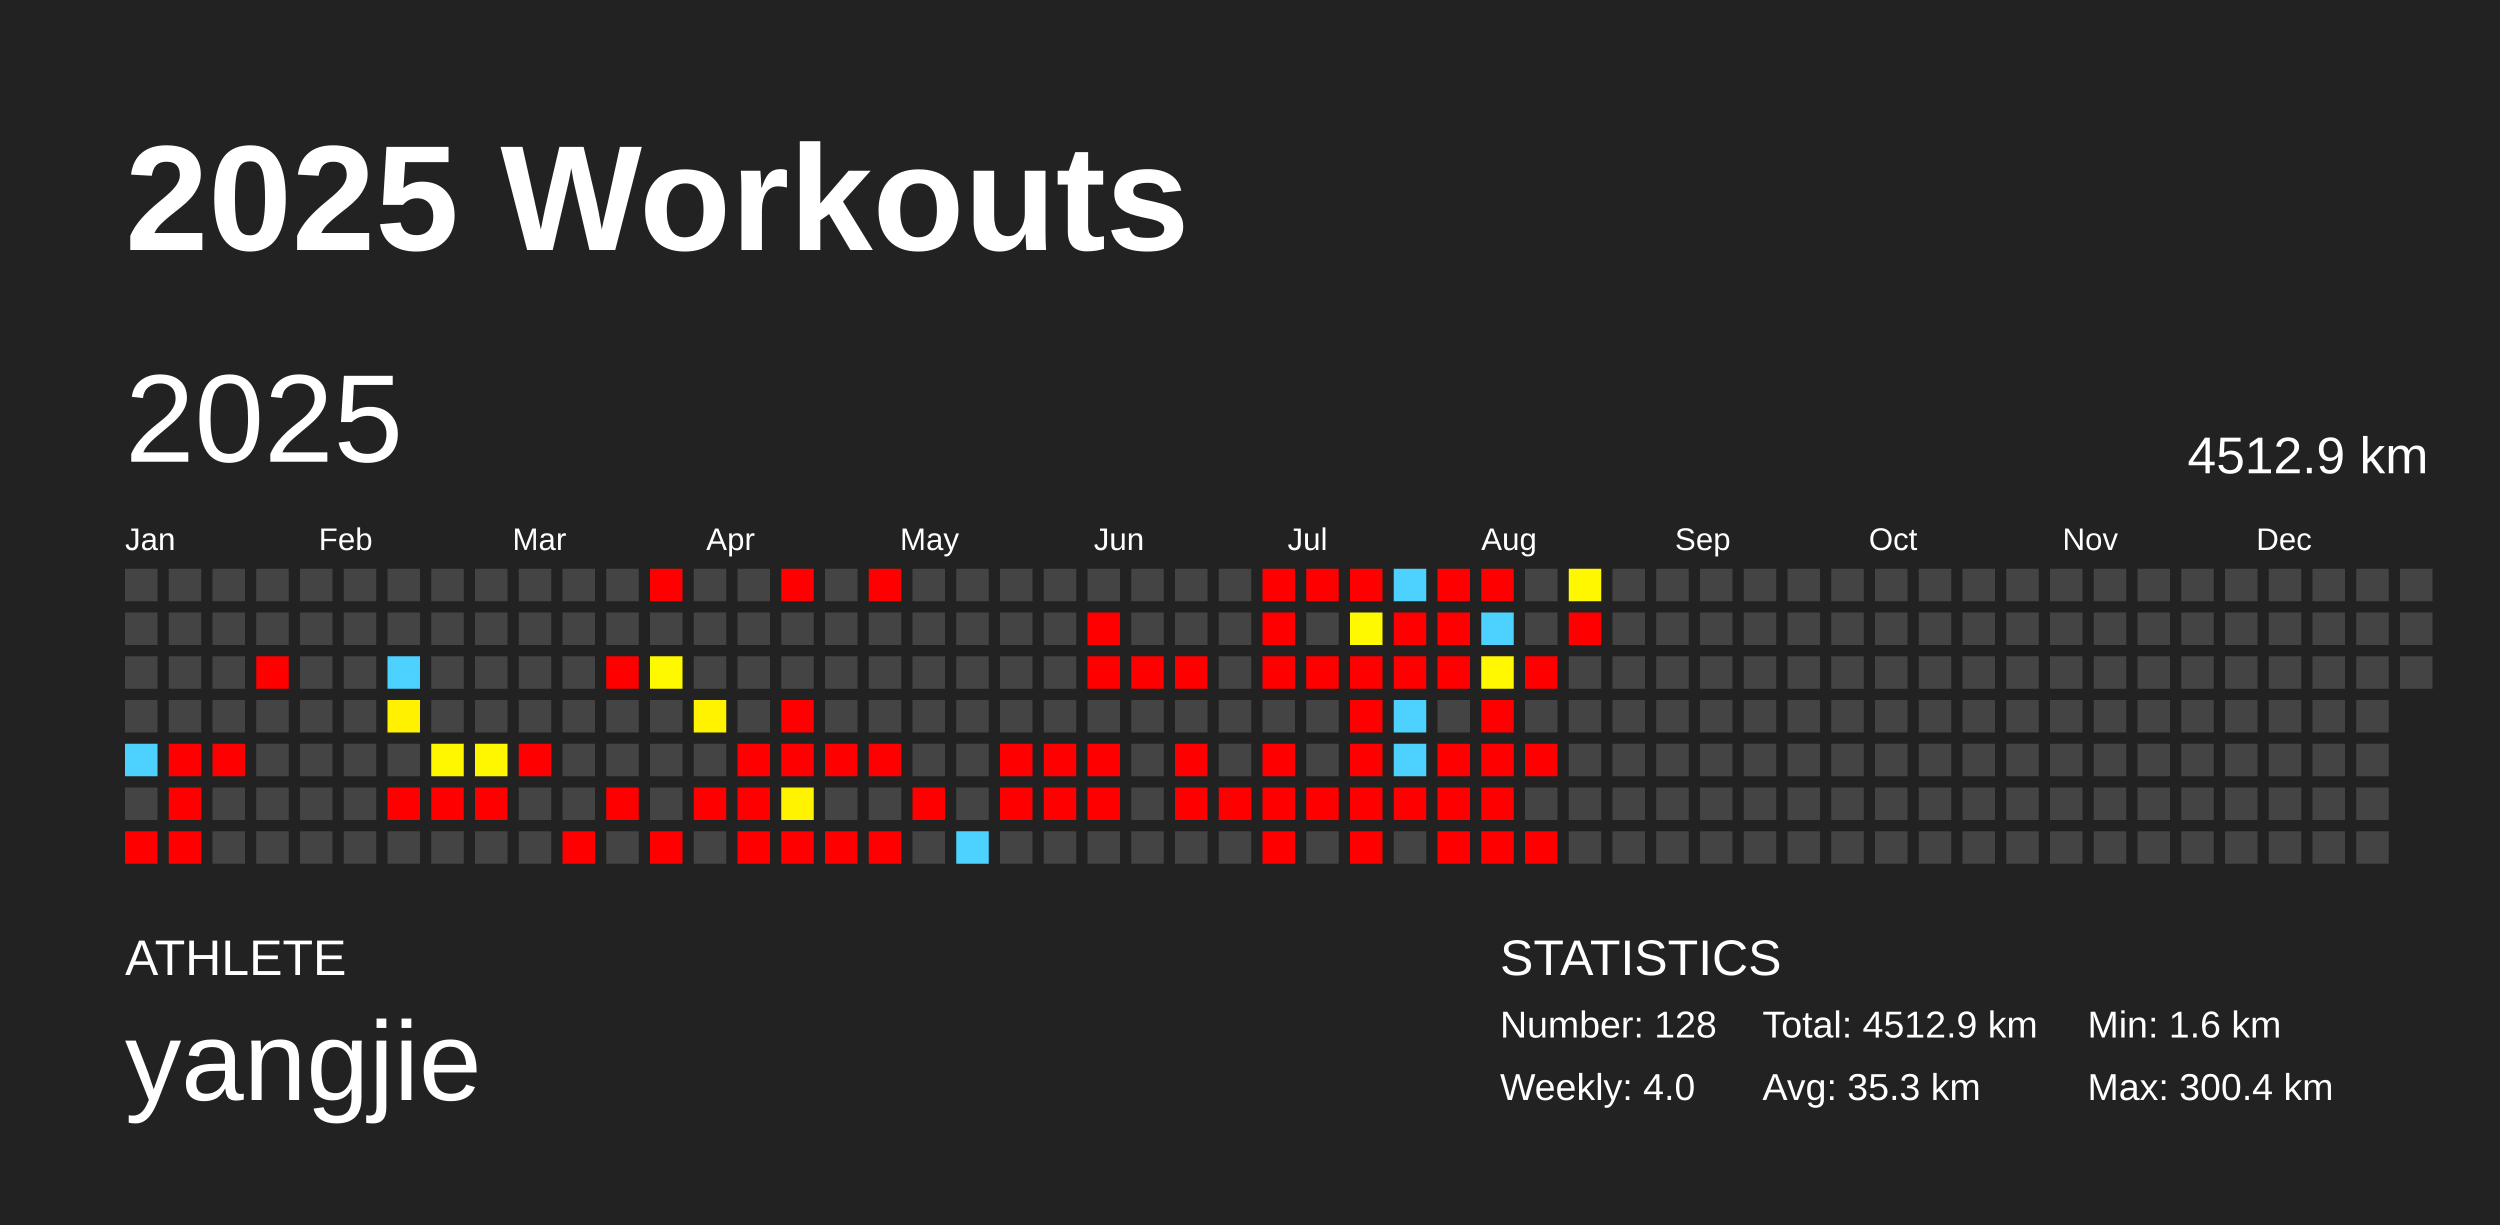
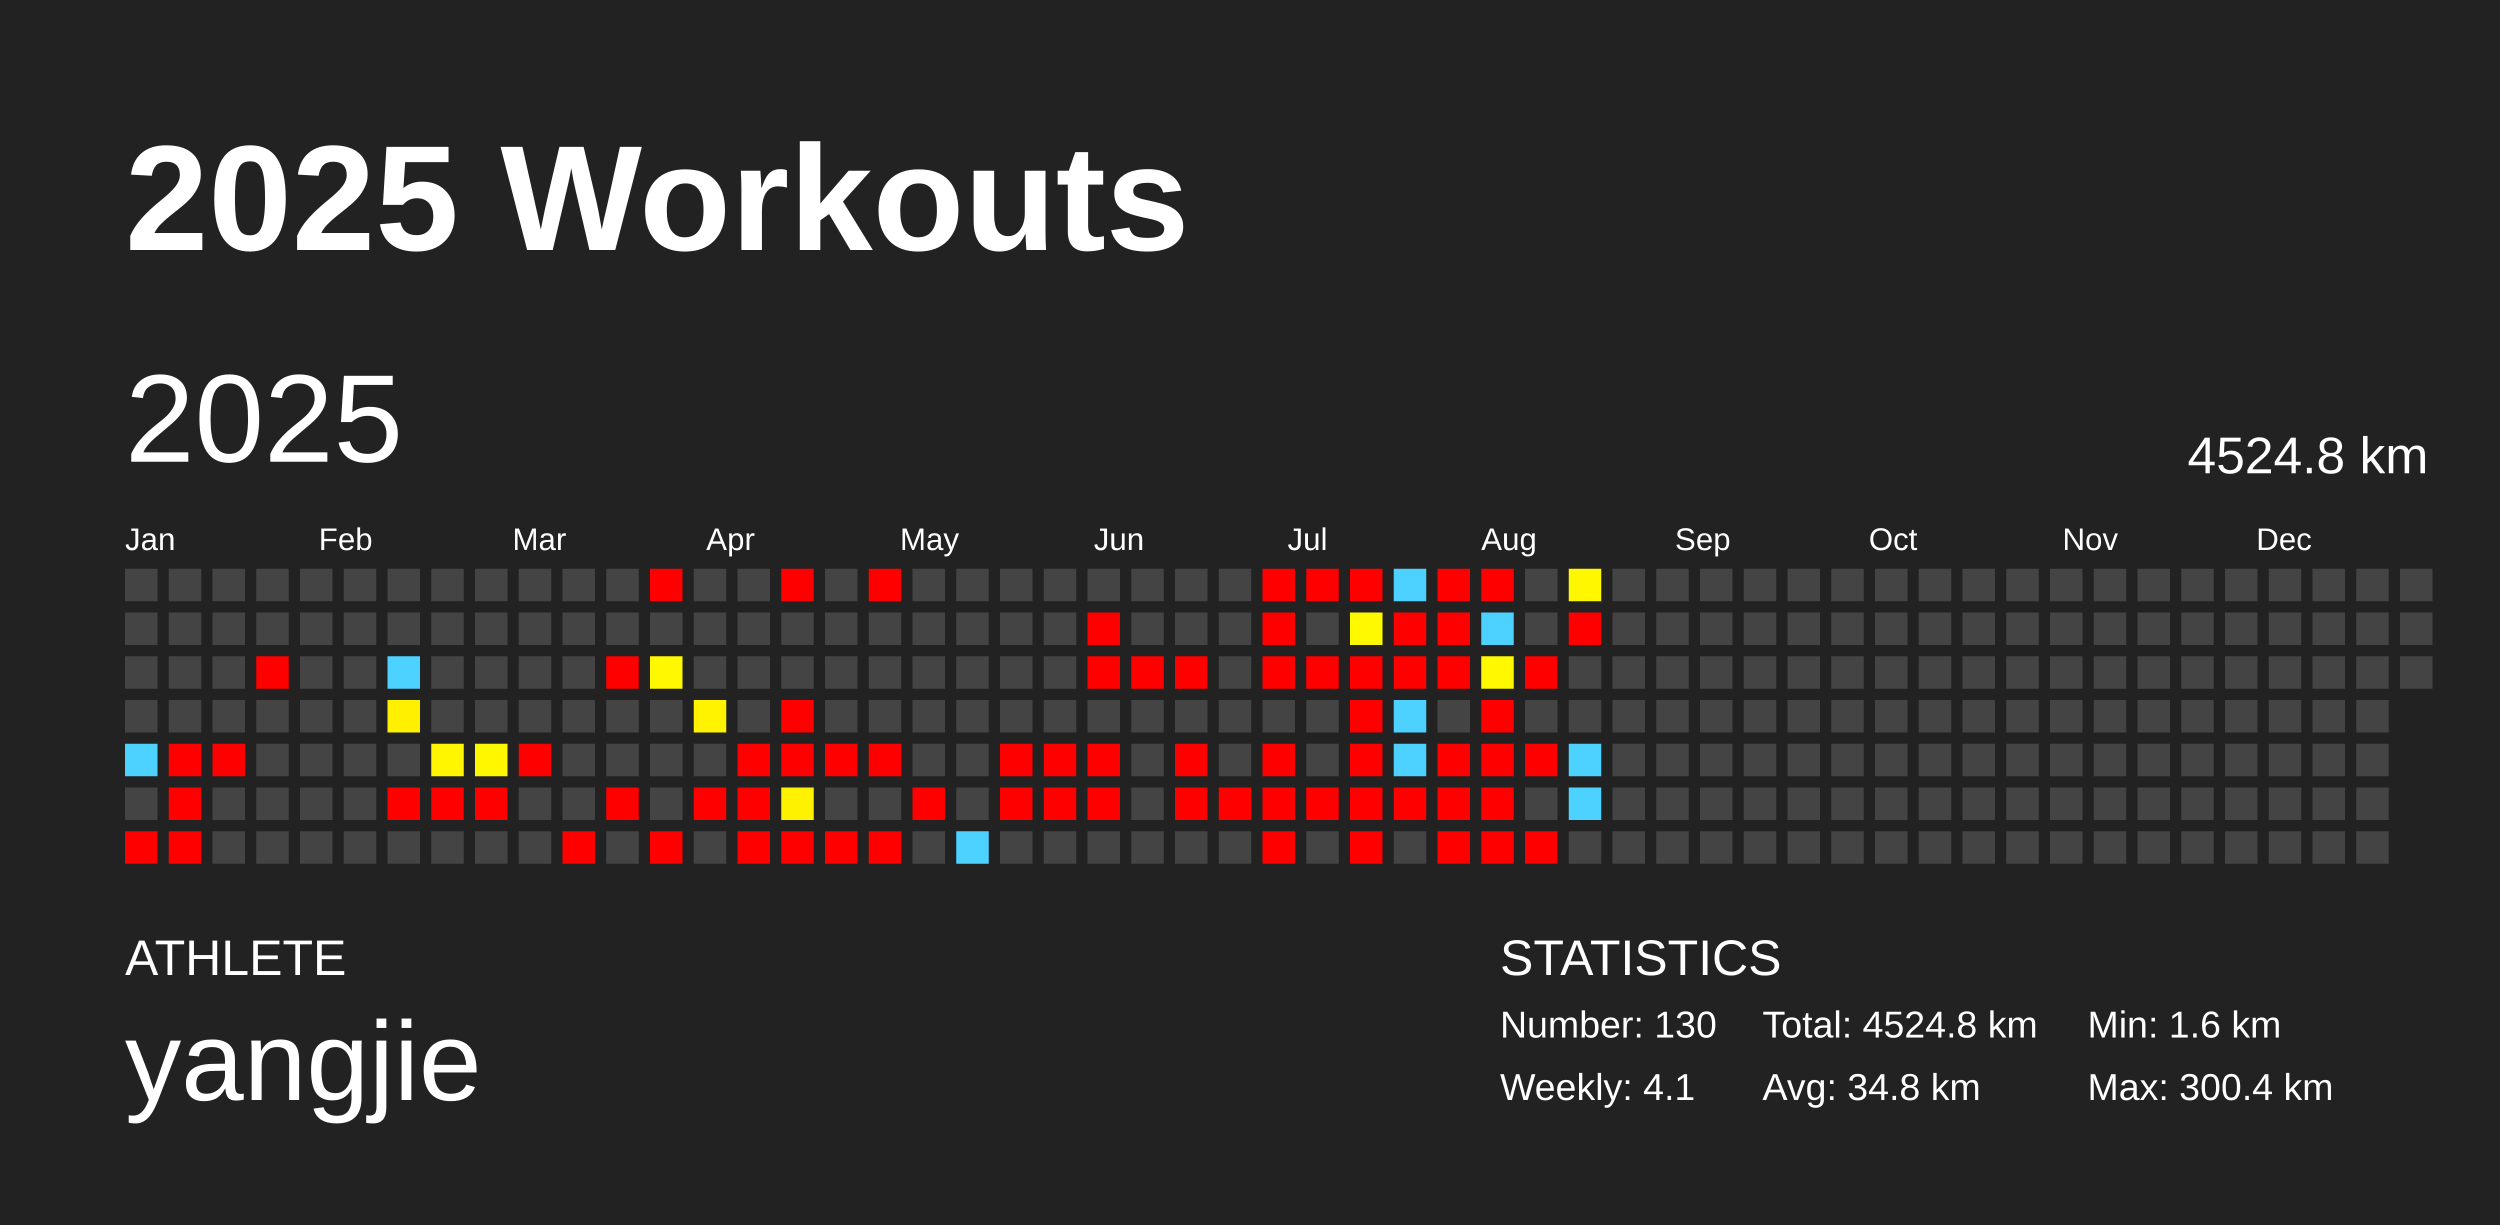
<svg xmlns="http://www.w3.org/2000/svg" baseProfile="full" height="98mm" version="1.1" viewBox="0,0,200,98" width="200mm">
  <defs />
  <rect fill="#222222" height="98" width="200" x="0" y="0" />
  <text fill="#FFFFFF" style="font-size:12px; font-family:Arial; font-weight:bold;" x="10" y="20">2025 Workouts</text>
  <text fill="#FFFFFF" style="font-size:4px; font-family:Arial" x="10" y="78">ATHLETE</text>
  <text fill="#FFFFFF" style="font-size:9px; font-family:Arial" x="10" y="88">yangjie</text>
  <text fill="#FFFFFF" style="font-size:4px; font-family:Arial" x="120" y="78">STATISTICS</text>
-   <text fill="#FFFFFF" style="font-size:3px; font-family:Arial" x="120" y="83">Number: 128</text>
-   <text fill="#FFFFFF" style="font-size:3px; font-family:Arial" x="120" y="88">Weekly: 4.0</text>
-   <text fill="#FFFFFF" style="font-size:3px; font-family:Arial" x="141" y="83">Total: 4512.9 km</text>
-   <text fill="#FFFFFF" style="font-size:3px; font-family:Arial" x="141" y="88">Avg: 35.3 km</text>
+   <text fill="#FFFFFF" style="font-size:3px; font-family:Arial" x="120" y="83">Number: 130</text>
+   <text fill="#FFFFFF" style="font-size:3px; font-family:Arial" x="120" y="88">Weekly: 4.1</text>
+   <text fill="#FFFFFF" style="font-size:3px; font-family:Arial" x="141" y="83">Total: 4524.8 km</text>
+   <text fill="#FFFFFF" style="font-size:3px; font-family:Arial" x="141" y="88">Avg: 34.8 km</text>
  <text fill="#FFFFFF" style="font-size:3px; font-family:Arial" x="167" y="83">Min: 1.6 km</text>
  <text fill="#FFFFFF" style="font-size:3px; font-family:Arial" x="167" y="88">Max: 300.4 km</text>
  <text dominant-baseline="hanging" fill="#FFFFFF" style="font-size:10.0px; font-family:Arial;" x="10" y="30">2025</text>
-   <text dominant-baseline="hanging" fill="#FFFFFF" style="font-size:4.125px; font-family:Arial;" x="175" y="35">4512.9 km</text>
+   <text dominant-baseline="hanging" fill="#FFFFFF" style="font-size:4.125px; font-family:Arial;" x="175" y="35">4524.8 km</text>
  <text fill="#FFFFFF" style="font-size:2.5px; font-family:Arial" x="10.0" y="44">Jan</text>
  <text fill="#FFFFFF" style="font-size:2.5px; font-family:Arial" x="25.5" y="44">Feb</text>
  <text fill="#FFFFFF" style="font-size:2.5px; font-family:Arial" x="41.0" y="44">Mar</text>
  <text fill="#FFFFFF" style="font-size:2.5px; font-family:Arial" x="56.5" y="44">Apr</text>
  <text fill="#FFFFFF" style="font-size:2.5px; font-family:Arial" x="72.0" y="44">May</text>
  <text fill="#FFFFFF" style="font-size:2.5px; font-family:Arial" x="87.5" y="44">Jun</text>
  <text fill="#FFFFFF" style="font-size:2.5px; font-family:Arial" x="103.0" y="44">Jul</text>
  <text fill="#FFFFFF" style="font-size:2.5px; font-family:Arial" x="118.5" y="44">Aug</text>
  <text fill="#FFFFFF" style="font-size:2.5px; font-family:Arial" x="134.0" y="44">Sep</text>
  <text fill="#FFFFFF" style="font-size:2.5px; font-family:Arial" x="149.5" y="44">Oct</text>
  <text fill="#FFFFFF" style="font-size:2.5px; font-family:Arial" x="165.0" y="44">Nov</text>
  <text fill="#FFFFFF" style="font-size:2.5px; font-family:Arial" x="180.5" y="44">Dec</text>
  <rect fill="#444444" height="2.6" width="2.6" x="10.0" y="45.5" />
  <rect fill="#444444" height="2.6" width="2.6" x="10.0" y="49.0" />
  <rect fill="#444444" height="2.6" width="2.6" x="10.0" y="52.5" />
  <rect fill="#444444" height="2.6" width="2.6" x="10.0" y="56.0" />
  <rect fill="#4dd2ff" height="2.6" width="2.6" x="10.0" y="59.5" />
  <rect fill="#444444" height="2.6" width="2.6" x="10.0" y="63.0" />
  <rect fill="red" height="2.6" width="2.6" x="10.0" y="66.5" />
  <rect fill="#444444" height="2.6" width="2.6" x="13.5" y="45.5" />
  <rect fill="#444444" height="2.6" width="2.6" x="13.5" y="49.0" />
  <rect fill="#444444" height="2.6" width="2.6" x="13.5" y="52.5" />
  <rect fill="#444444" height="2.6" width="2.6" x="13.5" y="56.0" />
  <rect fill="red" height="2.6" width="2.6" x="13.5" y="59.5" />
  <rect fill="red" height="2.6" width="2.6" x="13.5" y="63.0" />
  <rect fill="red" height="2.6" width="2.6" x="13.5" y="66.5" />
  <rect fill="#444444" height="2.6" width="2.6" x="17.0" y="45.5" />
  <rect fill="#444444" height="2.6" width="2.6" x="17.0" y="49.0" />
  <rect fill="#444444" height="2.6" width="2.6" x="17.0" y="52.5" />
  <rect fill="#444444" height="2.6" width="2.6" x="17.0" y="56.0" />
  <rect fill="red" height="2.6" width="2.6" x="17.0" y="59.5" />
  <rect fill="#444444" height="2.6" width="2.6" x="17.0" y="63.0" />
  <rect fill="#444444" height="2.6" width="2.6" x="17.0" y="66.5" />
  <rect fill="#444444" height="2.6" width="2.6" x="20.5" y="45.5" />
  <rect fill="#444444" height="2.6" width="2.6" x="20.5" y="49.0" />
  <rect fill="red" height="2.6" width="2.6" x="20.5" y="52.5" />
  <rect fill="#444444" height="2.6" width="2.6" x="20.5" y="56.0" />
  <rect fill="#444444" height="2.6" width="2.6" x="20.5" y="59.5" />
  <rect fill="#444444" height="2.6" width="2.6" x="20.5" y="63.0" />
  <rect fill="#444444" height="2.6" width="2.6" x="20.5" y="66.5" />
  <rect fill="#444444" height="2.6" width="2.6" x="24.0" y="45.5" />
  <rect fill="#444444" height="2.6" width="2.6" x="24.0" y="49.0" />
  <rect fill="#444444" height="2.6" width="2.6" x="24.0" y="52.5" />
  <rect fill="#444444" height="2.6" width="2.6" x="24.0" y="56.0" />
  <rect fill="#444444" height="2.6" width="2.6" x="24.0" y="59.5" />
  <rect fill="#444444" height="2.6" width="2.6" x="24.0" y="63.0" />
  <rect fill="#444444" height="2.6" width="2.6" x="24.0" y="66.5" />
  <rect fill="#444444" height="2.6" width="2.6" x="27.5" y="45.5" />
  <rect fill="#444444" height="2.6" width="2.6" x="27.5" y="49.0" />
  <rect fill="#444444" height="2.6" width="2.6" x="27.5" y="52.5" />
  <rect fill="#444444" height="2.6" width="2.6" x="27.5" y="56.0" />
  <rect fill="#444444" height="2.6" width="2.6" x="27.5" y="59.5" />
  <rect fill="#444444" height="2.6" width="2.6" x="27.5" y="63.0" />
  <rect fill="#444444" height="2.6" width="2.6" x="27.5" y="66.5" />
  <rect fill="#444444" height="2.6" width="2.6" x="31.0" y="45.5" />
  <rect fill="#444444" height="2.6" width="2.6" x="31.0" y="49.0" />
  <rect fill="#4dd2ff" height="2.6" width="2.6" x="31.0" y="52.5" />
-   <rect fill="#fff100" height="2.6" width="2.6" x="31.0" y="56.0" />
+   <rect fill="#fff000" height="2.6" width="2.6" x="31.0" y="56.0" />
  <rect fill="#444444" height="2.6" width="2.6" x="31.0" y="59.5" />
  <rect fill="red" height="2.6" width="2.6" x="31.0" y="63.0" />
  <rect fill="#444444" height="2.6" width="2.6" x="31.0" y="66.5" />
  <rect fill="#444444" height="2.6" width="2.6" x="34.5" y="45.5" />
  <rect fill="#444444" height="2.6" width="2.6" x="34.5" y="49.0" />
  <rect fill="#444444" height="2.6" width="2.6" x="34.5" y="52.5" />
  <rect fill="#444444" height="2.6" width="2.6" x="34.5" y="56.0" />
-   <rect fill="#fff700" height="2.6" width="2.6" x="34.5" y="59.5" />
+   <rect fill="#fff600" height="2.6" width="2.6" x="34.5" y="59.5" />
  <rect fill="red" height="2.6" width="2.6" x="34.5" y="63.0" />
  <rect fill="#444444" height="2.6" width="2.6" x="34.5" y="66.5" />
  <rect fill="#444444" height="2.6" width="2.6" x="38.0" y="45.5" />
  <rect fill="#444444" height="2.6" width="2.6" x="38.0" y="49.0" />
  <rect fill="#444444" height="2.6" width="2.6" x="38.0" y="52.5" />
  <rect fill="#444444" height="2.6" width="2.6" x="38.0" y="56.0" />
  <rect fill="#fff700" height="2.6" width="2.6" x="38.0" y="59.5" />
  <rect fill="red" height="2.6" width="2.6" x="38.0" y="63.0" />
  <rect fill="#444444" height="2.6" width="2.6" x="38.0" y="66.5" />
  <rect fill="#444444" height="2.6" width="2.6" x="41.5" y="45.5" />
  <rect fill="#444444" height="2.6" width="2.6" x="41.5" y="49.0" />
  <rect fill="#444444" height="2.6" width="2.6" x="41.5" y="52.5" />
  <rect fill="#444444" height="2.6" width="2.6" x="41.5" y="56.0" />
  <rect fill="red" height="2.6" width="2.6" x="41.5" y="59.5" />
  <rect fill="#444444" height="2.6" width="2.6" x="41.5" y="63.0" />
  <rect fill="#444444" height="2.6" width="2.6" x="41.5" y="66.5" />
  <rect fill="#444444" height="2.6" width="2.6" x="45.0" y="45.5" />
  <rect fill="#444444" height="2.6" width="2.6" x="45.0" y="49.0" />
  <rect fill="#444444" height="2.6" width="2.6" x="45.0" y="52.5" />
  <rect fill="#444444" height="2.6" width="2.6" x="45.0" y="56.0" />
  <rect fill="#444444" height="2.6" width="2.6" x="45.0" y="59.5" />
  <rect fill="#444444" height="2.6" width="2.6" x="45.0" y="63.0" />
  <rect fill="red" height="2.6" width="2.6" x="45.0" y="66.5" />
  <rect fill="#444444" height="2.6" width="2.6" x="48.5" y="45.5" />
  <rect fill="#444444" height="2.6" width="2.6" x="48.5" y="49.0" />
  <rect fill="red" height="2.6" width="2.6" x="48.5" y="52.5" />
  <rect fill="#444444" height="2.6" width="2.6" x="48.5" y="56.0" />
  <rect fill="#444444" height="2.6" width="2.6" x="48.5" y="59.5" />
  <rect fill="red" height="2.6" width="2.6" x="48.5" y="63.0" />
  <rect fill="#444444" height="2.6" width="2.6" x="48.5" y="66.5" />
  <rect fill="red" height="2.6" width="2.6" x="52.0" y="45.5" />
  <rect fill="#444444" height="2.6" width="2.6" x="52.0" y="49.0" />
-   <rect fill="#fff900" height="2.6" width="2.6" x="52.0" y="52.5" />
+   <rect fill="#fff800" height="2.6" width="2.6" x="52.0" y="52.5" />
  <rect fill="#444444" height="2.6" width="2.6" x="52.0" y="56.0" />
  <rect fill="#444444" height="2.6" width="2.6" x="52.0" y="59.5" />
  <rect fill="#444444" height="2.6" width="2.6" x="52.0" y="63.0" />
  <rect fill="red" height="2.6" width="2.6" x="52.0" y="66.5" />
  <rect fill="#444444" height="2.6" width="2.6" x="55.5" y="45.5" />
  <rect fill="#444444" height="2.6" width="2.6" x="55.5" y="49.0" />
  <rect fill="#444444" height="2.6" width="2.6" x="55.5" y="52.5" />
  <rect fill="#fff300" height="2.6" width="2.6" x="55.5" y="56.0" />
  <rect fill="#444444" height="2.6" width="2.6" x="55.5" y="59.5" />
  <rect fill="red" height="2.6" width="2.6" x="55.5" y="63.0" />
  <rect fill="#444444" height="2.6" width="2.6" x="55.5" y="66.5" />
  <rect fill="#444444" height="2.6" width="2.6" x="59.0" y="45.5" />
  <rect fill="#444444" height="2.6" width="2.6" x="59.0" y="49.0" />
  <rect fill="#444444" height="2.6" width="2.6" x="59.0" y="52.5" />
  <rect fill="#444444" height="2.6" width="2.6" x="59.0" y="56.0" />
  <rect fill="red" height="2.6" width="2.6" x="59.0" y="59.5" />
  <rect fill="red" height="2.6" width="2.6" x="59.0" y="63.0" />
  <rect fill="red" height="2.6" width="2.6" x="59.0" y="66.5" />
  <rect fill="red" height="2.6" width="2.6" x="62.5" y="45.5" />
  <rect fill="#444444" height="2.6" width="2.6" x="62.5" y="49.0" />
  <rect fill="#444444" height="2.6" width="2.6" x="62.5" y="52.5" />
  <rect fill="red" height="2.6" width="2.6" x="62.5" y="56.0" />
  <rect fill="red" height="2.6" width="2.6" x="62.5" y="59.5" />
-   <rect fill="#fff300" height="2.6" width="2.6" x="62.5" y="63.0" />
+   <rect fill="#fff200" height="2.6" width="2.6" x="62.5" y="63.0" />
  <rect fill="red" height="2.6" width="2.6" x="62.5" y="66.5" />
  <rect fill="#444444" height="2.6" width="2.6" x="66.0" y="45.5" />
  <rect fill="#444444" height="2.6" width="2.6" x="66.0" y="49.0" />
  <rect fill="#444444" height="2.6" width="2.6" x="66.0" y="52.5" />
  <rect fill="#444444" height="2.6" width="2.6" x="66.0" y="56.0" />
  <rect fill="red" height="2.6" width="2.6" x="66.0" y="59.5" />
  <rect fill="#444444" height="2.6" width="2.6" x="66.0" y="63.0" />
  <rect fill="red" height="2.6" width="2.6" x="66.0" y="66.5" />
  <rect fill="red" height="2.6" width="2.6" x="69.5" y="45.5" />
  <rect fill="#444444" height="2.6" width="2.6" x="69.5" y="49.0" />
  <rect fill="#444444" height="2.6" width="2.6" x="69.5" y="52.5" />
  <rect fill="#444444" height="2.6" width="2.6" x="69.5" y="56.0" />
  <rect fill="red" height="2.6" width="2.6" x="69.5" y="59.5" />
  <rect fill="#444444" height="2.6" width="2.6" x="69.5" y="63.0" />
  <rect fill="red" height="2.6" width="2.6" x="69.5" y="66.5" />
  <rect fill="#444444" height="2.6" width="2.6" x="73.0" y="45.5" />
  <rect fill="#444444" height="2.6" width="2.6" x="73.0" y="49.0" />
  <rect fill="#444444" height="2.6" width="2.6" x="73.0" y="52.5" />
  <rect fill="#444444" height="2.6" width="2.6" x="73.0" y="56.0" />
  <rect fill="#444444" height="2.6" width="2.6" x="73.0" y="59.5" />
  <rect fill="red" height="2.6" width="2.6" x="73.0" y="63.0" />
  <rect fill="#444444" height="2.6" width="2.6" x="73.0" y="66.5" />
  <rect fill="#444444" height="2.6" width="2.6" x="76.5" y="45.5" />
  <rect fill="#444444" height="2.6" width="2.6" x="76.5" y="49.0" />
  <rect fill="#444444" height="2.6" width="2.6" x="76.5" y="52.5" />
  <rect fill="#444444" height="2.6" width="2.6" x="76.5" y="56.0" />
  <rect fill="#444444" height="2.6" width="2.6" x="76.5" y="59.5" />
  <rect fill="#444444" height="2.6" width="2.6" x="76.5" y="63.0" />
  <rect fill="#4dd2ff" height="2.6" width="2.6" x="76.5" y="66.5" />
  <rect fill="#444444" height="2.6" width="2.6" x="80.0" y="45.5" />
  <rect fill="#444444" height="2.6" width="2.6" x="80.0" y="49.0" />
  <rect fill="#444444" height="2.6" width="2.6" x="80.0" y="52.5" />
  <rect fill="#444444" height="2.6" width="2.6" x="80.0" y="56.0" />
  <rect fill="red" height="2.6" width="2.6" x="80.0" y="59.5" />
  <rect fill="red" height="2.6" width="2.6" x="80.0" y="63.0" />
  <rect fill="#444444" height="2.6" width="2.6" x="80.0" y="66.5" />
  <rect fill="#444444" height="2.6" width="2.6" x="83.5" y="45.5" />
  <rect fill="#444444" height="2.6" width="2.6" x="83.5" y="49.0" />
  <rect fill="#444444" height="2.6" width="2.6" x="83.5" y="52.5" />
  <rect fill="#444444" height="2.6" width="2.6" x="83.5" y="56.0" />
  <rect fill="red" height="2.6" width="2.6" x="83.5" y="59.5" />
  <rect fill="red" height="2.6" width="2.6" x="83.5" y="63.0" />
  <rect fill="#444444" height="2.6" width="2.6" x="83.5" y="66.5" />
  <rect fill="#444444" height="2.6" width="2.6" x="87.0" y="45.5" />
  <rect fill="red" height="2.6" width="2.6" x="87.0" y="49.0" />
  <rect fill="red" height="2.6" width="2.6" x="87.0" y="52.5" />
  <rect fill="#444444" height="2.6" width="2.6" x="87.0" y="56.0" />
  <rect fill="red" height="2.6" width="2.6" x="87.0" y="59.5" />
  <rect fill="red" height="2.6" width="2.6" x="87.0" y="63.0" />
  <rect fill="#444444" height="2.6" width="2.6" x="87.0" y="66.5" />
  <rect fill="#444444" height="2.6" width="2.6" x="90.5" y="45.5" />
  <rect fill="#444444" height="2.6" width="2.6" x="90.5" y="49.0" />
  <rect fill="red" height="2.6" width="2.6" x="90.5" y="52.5" />
  <rect fill="#444444" height="2.6" width="2.6" x="90.5" y="56.0" />
  <rect fill="#444444" height="2.6" width="2.6" x="90.5" y="59.5" />
  <rect fill="#444444" height="2.6" width="2.6" x="90.5" y="63.0" />
  <rect fill="#444444" height="2.6" width="2.6" x="90.5" y="66.5" />
  <rect fill="#444444" height="2.6" width="2.6" x="94.0" y="45.5" />
  <rect fill="#444444" height="2.6" width="2.6" x="94.0" y="49.0" />
  <rect fill="red" height="2.6" width="2.6" x="94.0" y="52.5" />
  <rect fill="#444444" height="2.6" width="2.6" x="94.0" y="56.0" />
  <rect fill="red" height="2.6" width="2.6" x="94.0" y="59.5" />
  <rect fill="red" height="2.6" width="2.6" x="94.0" y="63.0" />
  <rect fill="#444444" height="2.6" width="2.6" x="94.0" y="66.5" />
  <rect fill="#444444" height="2.6" width="2.6" x="97.5" y="45.5" />
  <rect fill="#444444" height="2.6" width="2.6" x="97.5" y="49.0" />
  <rect fill="#444444" height="2.6" width="2.6" x="97.5" y="52.5" />
  <rect fill="#444444" height="2.6" width="2.6" x="97.5" y="56.0" />
  <rect fill="#444444" height="2.6" width="2.6" x="97.5" y="59.5" />
  <rect fill="red" height="2.6" width="2.6" x="97.5" y="63.0" />
  <rect fill="#444444" height="2.6" width="2.6" x="97.5" y="66.5" />
  <rect fill="red" height="2.6" width="2.6" x="101.0" y="45.5" />
  <rect fill="red" height="2.6" width="2.6" x="101.0" y="49.0" />
  <rect fill="red" height="2.6" width="2.6" x="101.0" y="52.5" />
  <rect fill="#444444" height="2.6" width="2.6" x="101.0" y="56.0" />
  <rect fill="red" height="2.6" width="2.6" x="101.0" y="59.5" />
  <rect fill="red" height="2.6" width="2.6" x="101.0" y="63.0" />
  <rect fill="red" height="2.6" width="2.6" x="101.0" y="66.5" />
  <rect fill="red" height="2.6" width="2.6" x="104.5" y="45.5" />
  <rect fill="#444444" height="2.6" width="2.6" x="104.5" y="49.0" />
  <rect fill="red" height="2.6" width="2.6" x="104.5" y="52.5" />
  <rect fill="#444444" height="2.6" width="2.6" x="104.5" y="56.0" />
  <rect fill="#444444" height="2.6" width="2.6" x="104.5" y="59.5" />
  <rect fill="red" height="2.6" width="2.6" x="104.5" y="63.0" />
  <rect fill="#444444" height="2.6" width="2.6" x="104.5" y="66.5" />
  <rect fill="red" height="2.6" width="2.6" x="108.0" y="45.5" />
  <rect fill="#fff900" height="2.6" width="2.6" x="108.0" y="49.0" />
  <rect fill="red" height="2.6" width="2.6" x="108.0" y="52.5" />
  <rect fill="red" height="2.6" width="2.6" x="108.0" y="56.0" />
  <rect fill="red" height="2.6" width="2.6" x="108.0" y="59.5" />
  <rect fill="red" height="2.6" width="2.6" x="108.0" y="63.0" />
  <rect fill="red" height="2.6" width="2.6" x="108.0" y="66.5" />
  <rect fill="#4dd2ff" height="2.6" width="2.6" x="111.5" y="45.5" />
  <rect fill="red" height="2.6" width="2.6" x="111.5" y="49.0" />
  <rect fill="red" height="2.6" width="2.6" x="111.5" y="52.5" />
  <rect fill="#4dd2ff" height="2.6" width="2.6" x="111.5" y="56.0" />
  <rect fill="#4dd2ff" height="2.6" width="2.6" x="111.5" y="59.5" />
  <rect fill="red" height="2.6" width="2.6" x="111.5" y="63.0" />
  <rect fill="#444444" height="2.6" width="2.6" x="111.5" y="66.5" />
  <rect fill="red" height="2.6" width="2.6" x="115.0" y="45.5" />
  <rect fill="red" height="2.6" width="2.6" x="115.0" y="49.0" />
  <rect fill="red" height="2.6" width="2.6" x="115.0" y="52.5" />
  <rect fill="#444444" height="2.6" width="2.6" x="115.0" y="56.0" />
  <rect fill="red" height="2.6" width="2.6" x="115.0" y="59.5" />
  <rect fill="red" height="2.6" width="2.6" x="115.0" y="63.0" />
  <rect fill="red" height="2.6" width="2.6" x="115.0" y="66.5" />
  <rect fill="red" height="2.6" width="2.6" x="118.5" y="45.5" />
  <rect fill="#4dd2ff" height="2.6" width="2.6" x="118.5" y="49.0" />
  <rect fill="#fff800" height="2.6" width="2.6" x="118.5" y="52.5" />
  <rect fill="red" height="2.6" width="2.6" x="118.5" y="56.0" />
  <rect fill="red" height="2.6" width="2.6" x="118.5" y="59.5" />
  <rect fill="red" height="2.6" width="2.6" x="118.5" y="63.0" />
  <rect fill="red" height="2.6" width="2.6" x="118.5" y="66.5" />
  <rect fill="#444444" height="2.6" width="2.6" x="122.0" y="45.5" />
  <rect fill="#444444" height="2.6" width="2.6" x="122.0" y="49.0" />
  <rect fill="red" height="2.6" width="2.6" x="122.0" y="52.5" />
  <rect fill="#444444" height="2.6" width="2.6" x="122.0" y="56.0" />
  <rect fill="red" height="2.6" width="2.6" x="122.0" y="59.5" />
  <rect fill="#444444" height="2.6" width="2.6" x="122.0" y="63.0" />
  <rect fill="red" height="2.6" width="2.6" x="122.0" y="66.5" />
  <rect fill="#fff700" height="2.6" width="2.6" x="125.5" y="45.5" />
  <rect fill="red" height="2.6" width="2.6" x="125.5" y="49.0" />
  <rect fill="#444444" height="2.6" width="2.6" x="125.5" y="52.5" />
  <rect fill="#444444" height="2.6" width="2.6" x="125.5" y="56.0" />
-   <rect fill="#444444" height="2.6" width="2.6" x="125.5" y="59.5" />
-   <rect fill="#444444" height="2.6" width="2.6" x="125.5" y="63.0" />
+   <rect fill="#4dd2ff" height="2.6" width="2.6" x="125.5" y="59.5" />
+   <rect fill="#4dd2ff" height="2.6" width="2.6" x="125.5" y="63.0" />
  <rect fill="#444444" height="2.6" width="2.6" x="125.5" y="66.5" />
  <rect fill="#444444" height="2.6" width="2.6" x="129.0" y="45.5" />
  <rect fill="#444444" height="2.6" width="2.6" x="129.0" y="49.0" />
  <rect fill="#444444" height="2.6" width="2.6" x="129.0" y="52.5" />
  <rect fill="#444444" height="2.6" width="2.6" x="129.0" y="56.0" />
  <rect fill="#444444" height="2.6" width="2.6" x="129.0" y="59.5" />
  <rect fill="#444444" height="2.6" width="2.6" x="129.0" y="63.0" />
  <rect fill="#444444" height="2.6" width="2.6" x="129.0" y="66.5" />
  <rect fill="#444444" height="2.6" width="2.6" x="132.5" y="45.5" />
  <rect fill="#444444" height="2.6" width="2.6" x="132.5" y="49.0" />
  <rect fill="#444444" height="2.6" width="2.6" x="132.5" y="52.5" />
  <rect fill="#444444" height="2.6" width="2.6" x="132.5" y="56.0" />
  <rect fill="#444444" height="2.6" width="2.6" x="132.5" y="59.5" />
  <rect fill="#444444" height="2.6" width="2.6" x="132.5" y="63.0" />
  <rect fill="#444444" height="2.6" width="2.6" x="132.5" y="66.5" />
  <rect fill="#444444" height="2.6" width="2.6" x="136.0" y="45.5" />
  <rect fill="#444444" height="2.6" width="2.6" x="136.0" y="49.0" />
  <rect fill="#444444" height="2.6" width="2.6" x="136.0" y="52.5" />
  <rect fill="#444444" height="2.6" width="2.6" x="136.0" y="56.0" />
  <rect fill="#444444" height="2.6" width="2.6" x="136.0" y="59.5" />
  <rect fill="#444444" height="2.6" width="2.6" x="136.0" y="63.0" />
  <rect fill="#444444" height="2.6" width="2.6" x="136.0" y="66.5" />
  <rect fill="#444444" height="2.6" width="2.6" x="139.5" y="45.5" />
  <rect fill="#444444" height="2.6" width="2.6" x="139.5" y="49.0" />
  <rect fill="#444444" height="2.6" width="2.6" x="139.5" y="52.5" />
  <rect fill="#444444" height="2.6" width="2.6" x="139.5" y="56.0" />
  <rect fill="#444444" height="2.6" width="2.6" x="139.5" y="59.5" />
  <rect fill="#444444" height="2.6" width="2.6" x="139.5" y="63.0" />
  <rect fill="#444444" height="2.6" width="2.6" x="139.5" y="66.5" />
  <rect fill="#444444" height="2.6" width="2.6" x="143.0" y="45.5" />
  <rect fill="#444444" height="2.6" width="2.6" x="143.0" y="49.0" />
  <rect fill="#444444" height="2.6" width="2.6" x="143.0" y="52.5" />
  <rect fill="#444444" height="2.6" width="2.6" x="143.0" y="56.0" />
  <rect fill="#444444" height="2.6" width="2.6" x="143.0" y="59.5" />
  <rect fill="#444444" height="2.6" width="2.6" x="143.0" y="63.0" />
  <rect fill="#444444" height="2.6" width="2.6" x="143.0" y="66.5" />
  <rect fill="#444444" height="2.6" width="2.6" x="146.5" y="45.5" />
  <rect fill="#444444" height="2.6" width="2.6" x="146.5" y="49.0" />
  <rect fill="#444444" height="2.6" width="2.6" x="146.5" y="52.5" />
  <rect fill="#444444" height="2.6" width="2.6" x="146.5" y="56.0" />
  <rect fill="#444444" height="2.6" width="2.6" x="146.5" y="59.5" />
  <rect fill="#444444" height="2.6" width="2.6" x="146.5" y="63.0" />
  <rect fill="#444444" height="2.6" width="2.6" x="146.5" y="66.5" />
  <rect fill="#444444" height="2.6" width="2.6" x="150.0" y="45.5" />
  <rect fill="#444444" height="2.6" width="2.6" x="150.0" y="49.0" />
  <rect fill="#444444" height="2.6" width="2.6" x="150.0" y="52.5" />
  <rect fill="#444444" height="2.6" width="2.6" x="150.0" y="56.0" />
  <rect fill="#444444" height="2.6" width="2.6" x="150.0" y="59.5" />
  <rect fill="#444444" height="2.6" width="2.6" x="150.0" y="63.0" />
  <rect fill="#444444" height="2.6" width="2.6" x="150.0" y="66.5" />
  <rect fill="#444444" height="2.6" width="2.6" x="153.5" y="45.5" />
  <rect fill="#444444" height="2.6" width="2.6" x="153.5" y="49.0" />
  <rect fill="#444444" height="2.6" width="2.6" x="153.5" y="52.5" />
  <rect fill="#444444" height="2.6" width="2.6" x="153.5" y="56.0" />
  <rect fill="#444444" height="2.6" width="2.6" x="153.5" y="59.5" />
  <rect fill="#444444" height="2.6" width="2.6" x="153.5" y="63.0" />
  <rect fill="#444444" height="2.6" width="2.6" x="153.5" y="66.5" />
  <rect fill="#444444" height="2.6" width="2.6" x="157.0" y="45.5" />
  <rect fill="#444444" height="2.6" width="2.6" x="157.0" y="49.0" />
  <rect fill="#444444" height="2.6" width="2.6" x="157.0" y="52.5" />
  <rect fill="#444444" height="2.6" width="2.6" x="157.0" y="56.0" />
  <rect fill="#444444" height="2.6" width="2.6" x="157.0" y="59.5" />
  <rect fill="#444444" height="2.6" width="2.6" x="157.0" y="63.0" />
  <rect fill="#444444" height="2.6" width="2.6" x="157.0" y="66.5" />
  <rect fill="#444444" height="2.6" width="2.6" x="160.5" y="45.5" />
  <rect fill="#444444" height="2.6" width="2.6" x="160.5" y="49.0" />
  <rect fill="#444444" height="2.6" width="2.6" x="160.5" y="52.5" />
  <rect fill="#444444" height="2.6" width="2.6" x="160.5" y="56.0" />
  <rect fill="#444444" height="2.6" width="2.6" x="160.5" y="59.5" />
  <rect fill="#444444" height="2.6" width="2.6" x="160.5" y="63.0" />
  <rect fill="#444444" height="2.6" width="2.6" x="160.5" y="66.5" />
  <rect fill="#444444" height="2.6" width="2.6" x="164.0" y="45.5" />
  <rect fill="#444444" height="2.6" width="2.6" x="164.0" y="49.0" />
  <rect fill="#444444" height="2.6" width="2.6" x="164.0" y="52.5" />
  <rect fill="#444444" height="2.6" width="2.6" x="164.0" y="56.0" />
  <rect fill="#444444" height="2.6" width="2.6" x="164.0" y="59.5" />
  <rect fill="#444444" height="2.6" width="2.6" x="164.0" y="63.0" />
  <rect fill="#444444" height="2.6" width="2.6" x="164.0" y="66.5" />
  <rect fill="#444444" height="2.6" width="2.6" x="167.5" y="45.5" />
  <rect fill="#444444" height="2.6" width="2.6" x="167.5" y="49.0" />
  <rect fill="#444444" height="2.6" width="2.6" x="167.5" y="52.5" />
  <rect fill="#444444" height="2.6" width="2.6" x="167.5" y="56.0" />
  <rect fill="#444444" height="2.6" width="2.6" x="167.5" y="59.5" />
  <rect fill="#444444" height="2.6" width="2.6" x="167.5" y="63.0" />
  <rect fill="#444444" height="2.6" width="2.6" x="167.5" y="66.5" />
  <rect fill="#444444" height="2.6" width="2.6" x="171.0" y="45.5" />
  <rect fill="#444444" height="2.6" width="2.6" x="171.0" y="49.0" />
  <rect fill="#444444" height="2.6" width="2.6" x="171.0" y="52.5" />
  <rect fill="#444444" height="2.6" width="2.6" x="171.0" y="56.0" />
  <rect fill="#444444" height="2.6" width="2.6" x="171.0" y="59.5" />
  <rect fill="#444444" height="2.6" width="2.6" x="171.0" y="63.0" />
  <rect fill="#444444" height="2.6" width="2.6" x="171.0" y="66.5" />
  <rect fill="#444444" height="2.6" width="2.6" x="174.5" y="45.5" />
  <rect fill="#444444" height="2.6" width="2.6" x="174.5" y="49.0" />
  <rect fill="#444444" height="2.6" width="2.6" x="174.5" y="52.5" />
  <rect fill="#444444" height="2.6" width="2.6" x="174.5" y="56.0" />
  <rect fill="#444444" height="2.6" width="2.6" x="174.5" y="59.5" />
  <rect fill="#444444" height="2.6" width="2.6" x="174.5" y="63.0" />
  <rect fill="#444444" height="2.6" width="2.6" x="174.5" y="66.5" />
  <rect fill="#444444" height="2.6" width="2.6" x="178.0" y="45.5" />
  <rect fill="#444444" height="2.6" width="2.6" x="178.0" y="49.0" />
  <rect fill="#444444" height="2.6" width="2.6" x="178.0" y="52.5" />
  <rect fill="#444444" height="2.6" width="2.6" x="178.0" y="56.0" />
  <rect fill="#444444" height="2.6" width="2.6" x="178.0" y="59.5" />
  <rect fill="#444444" height="2.6" width="2.6" x="178.0" y="63.0" />
  <rect fill="#444444" height="2.6" width="2.6" x="178.0" y="66.5" />
  <rect fill="#444444" height="2.6" width="2.6" x="181.5" y="45.5" />
  <rect fill="#444444" height="2.6" width="2.6" x="181.5" y="49.0" />
  <rect fill="#444444" height="2.6" width="2.6" x="181.5" y="52.5" />
  <rect fill="#444444" height="2.6" width="2.6" x="181.5" y="56.0" />
  <rect fill="#444444" height="2.6" width="2.6" x="181.5" y="59.5" />
  <rect fill="#444444" height="2.6" width="2.6" x="181.5" y="63.0" />
  <rect fill="#444444" height="2.6" width="2.6" x="181.5" y="66.5" />
  <rect fill="#444444" height="2.6" width="2.6" x="185.0" y="45.5" />
  <rect fill="#444444" height="2.6" width="2.6" x="185.0" y="49.0" />
  <rect fill="#444444" height="2.6" width="2.6" x="185.0" y="52.5" />
  <rect fill="#444444" height="2.6" width="2.6" x="185.0" y="56.0" />
  <rect fill="#444444" height="2.6" width="2.6" x="185.0" y="59.5" />
  <rect fill="#444444" height="2.6" width="2.6" x="185.0" y="63.0" />
  <rect fill="#444444" height="2.6" width="2.6" x="185.0" y="66.5" />
  <rect fill="#444444" height="2.6" width="2.6" x="188.5" y="45.5" />
  <rect fill="#444444" height="2.6" width="2.6" x="188.5" y="49.0" />
  <rect fill="#444444" height="2.6" width="2.6" x="188.5" y="52.5" />
  <rect fill="#444444" height="2.6" width="2.6" x="188.5" y="56.0" />
  <rect fill="#444444" height="2.6" width="2.6" x="188.5" y="59.5" />
  <rect fill="#444444" height="2.6" width="2.6" x="188.5" y="63.0" />
  <rect fill="#444444" height="2.6" width="2.6" x="188.5" y="66.5" />
  <rect fill="#444444" height="2.6" width="2.6" x="192.0" y="45.5" />
  <rect fill="#444444" height="2.6" width="2.6" x="192.0" y="49.0" />
  <rect fill="#444444" height="2.6" width="2.6" x="192.0" y="52.5" />
</svg>
